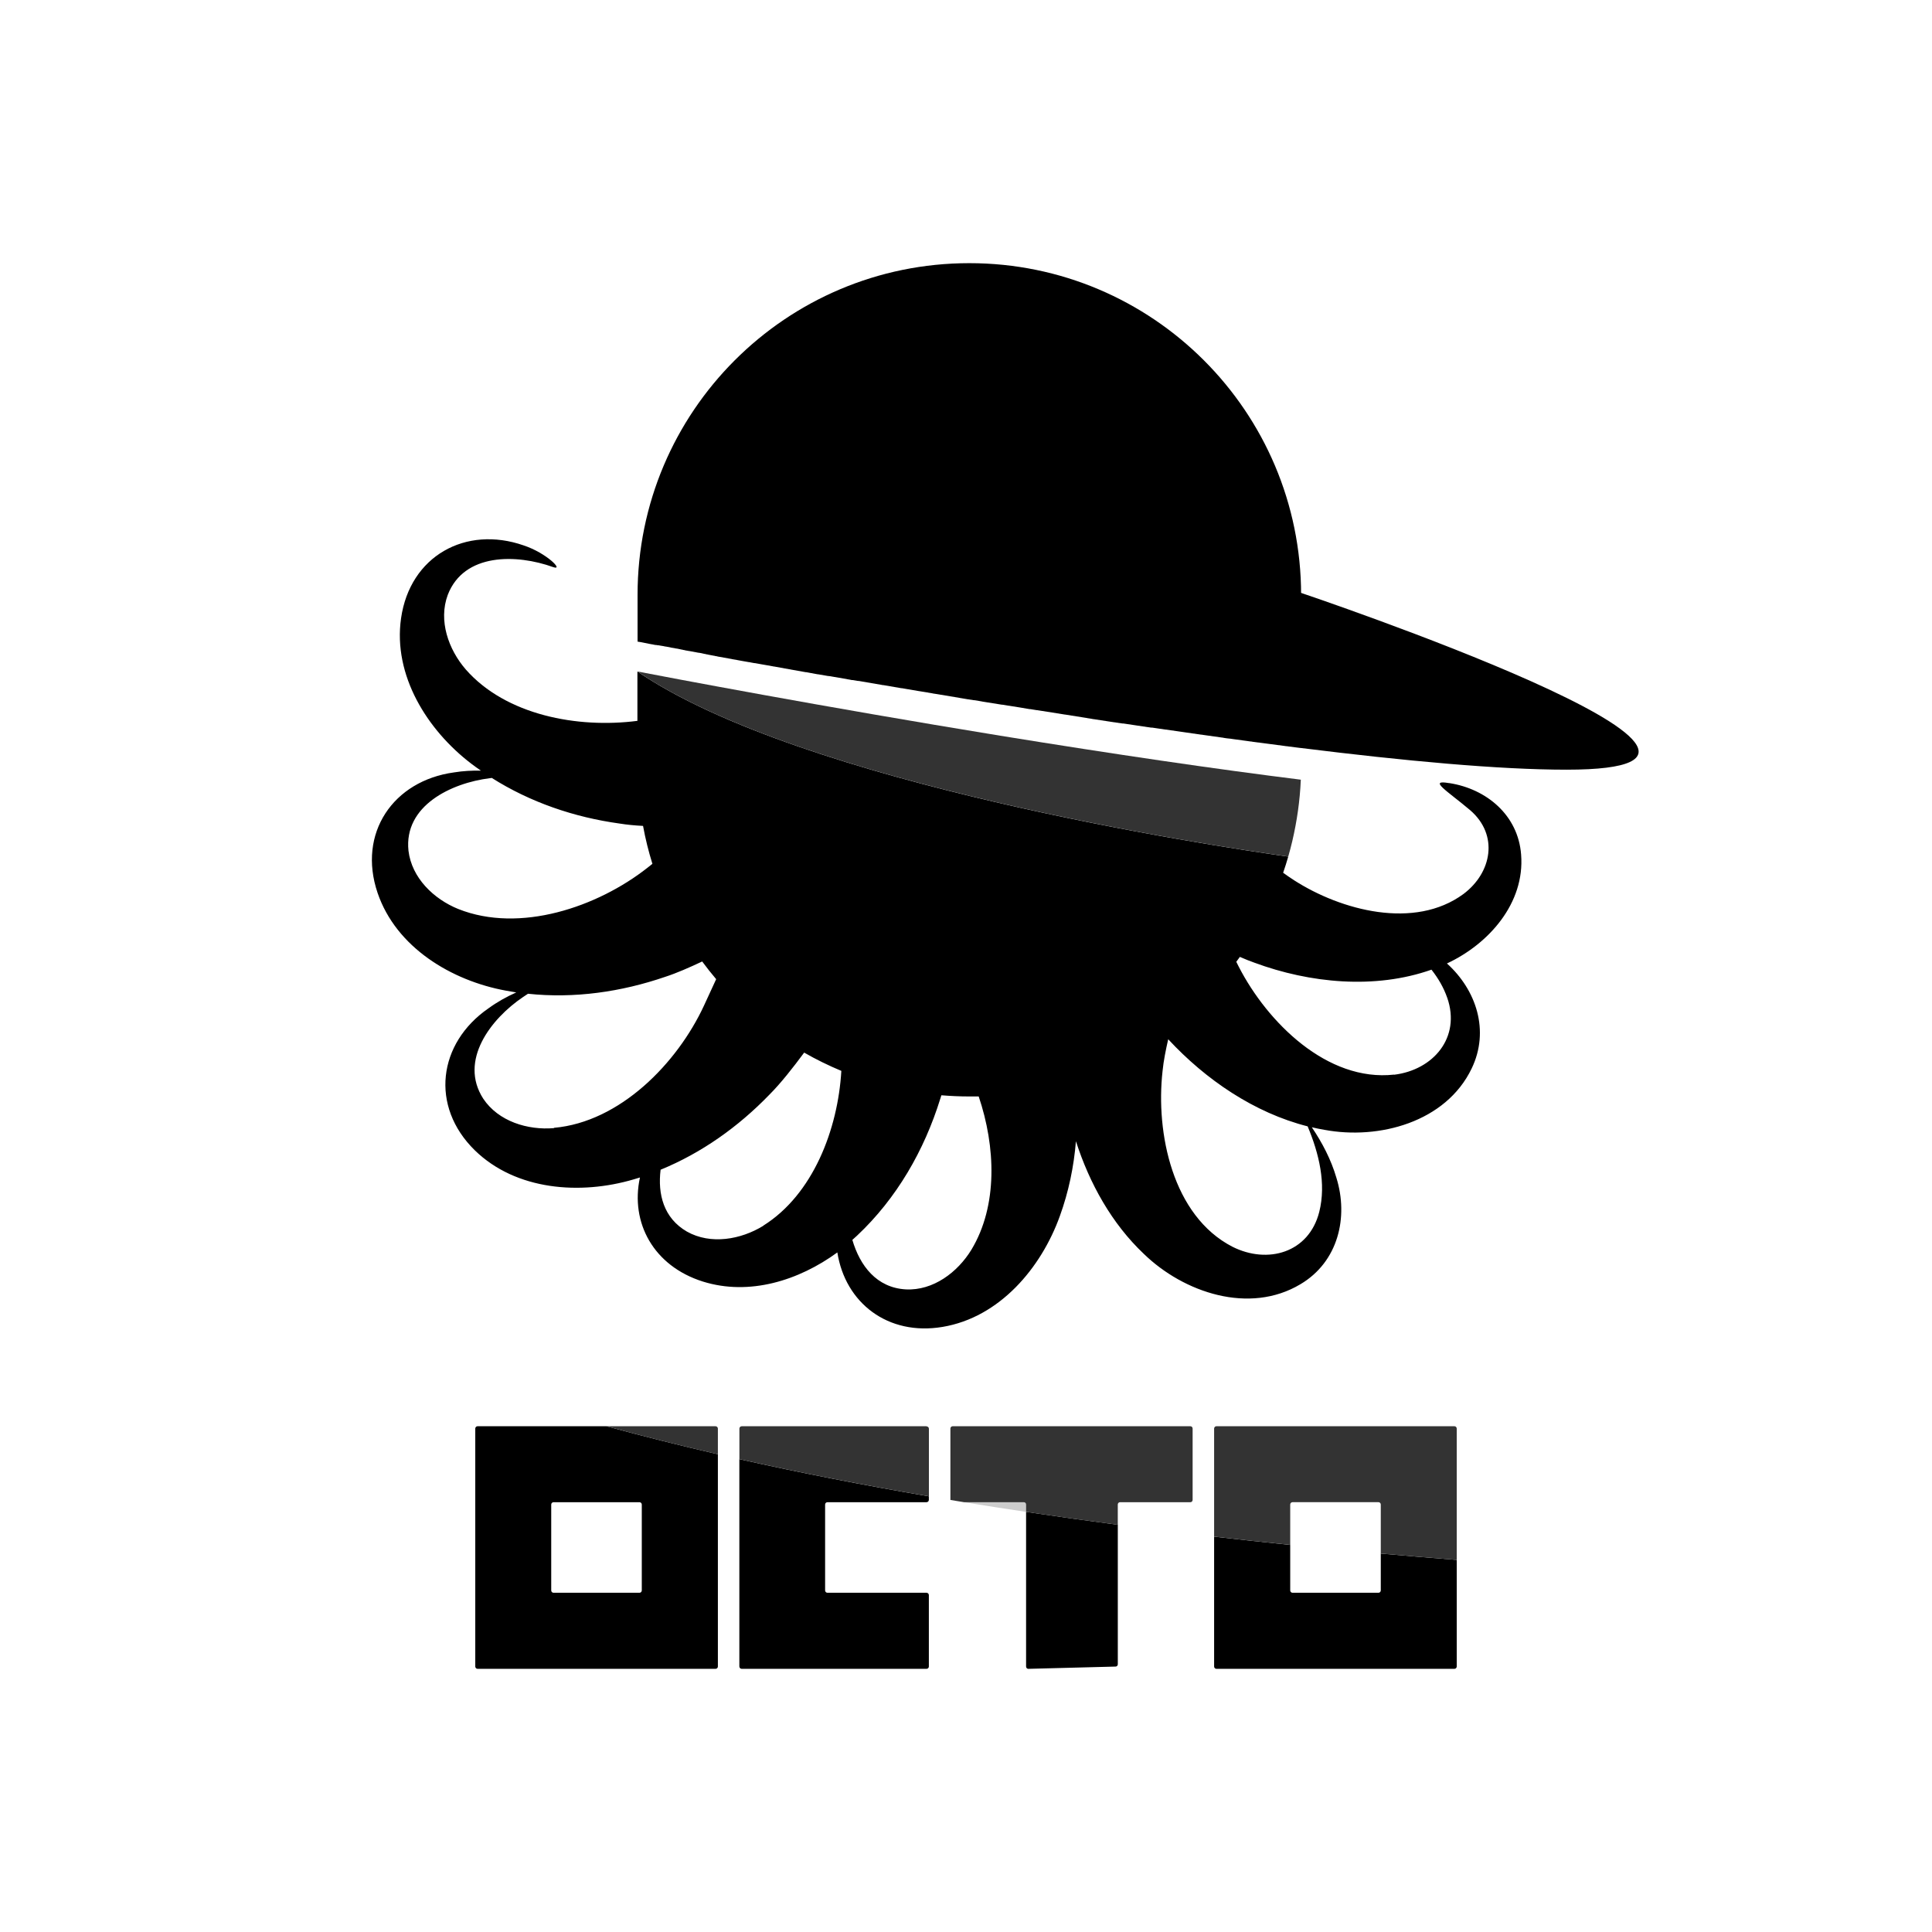
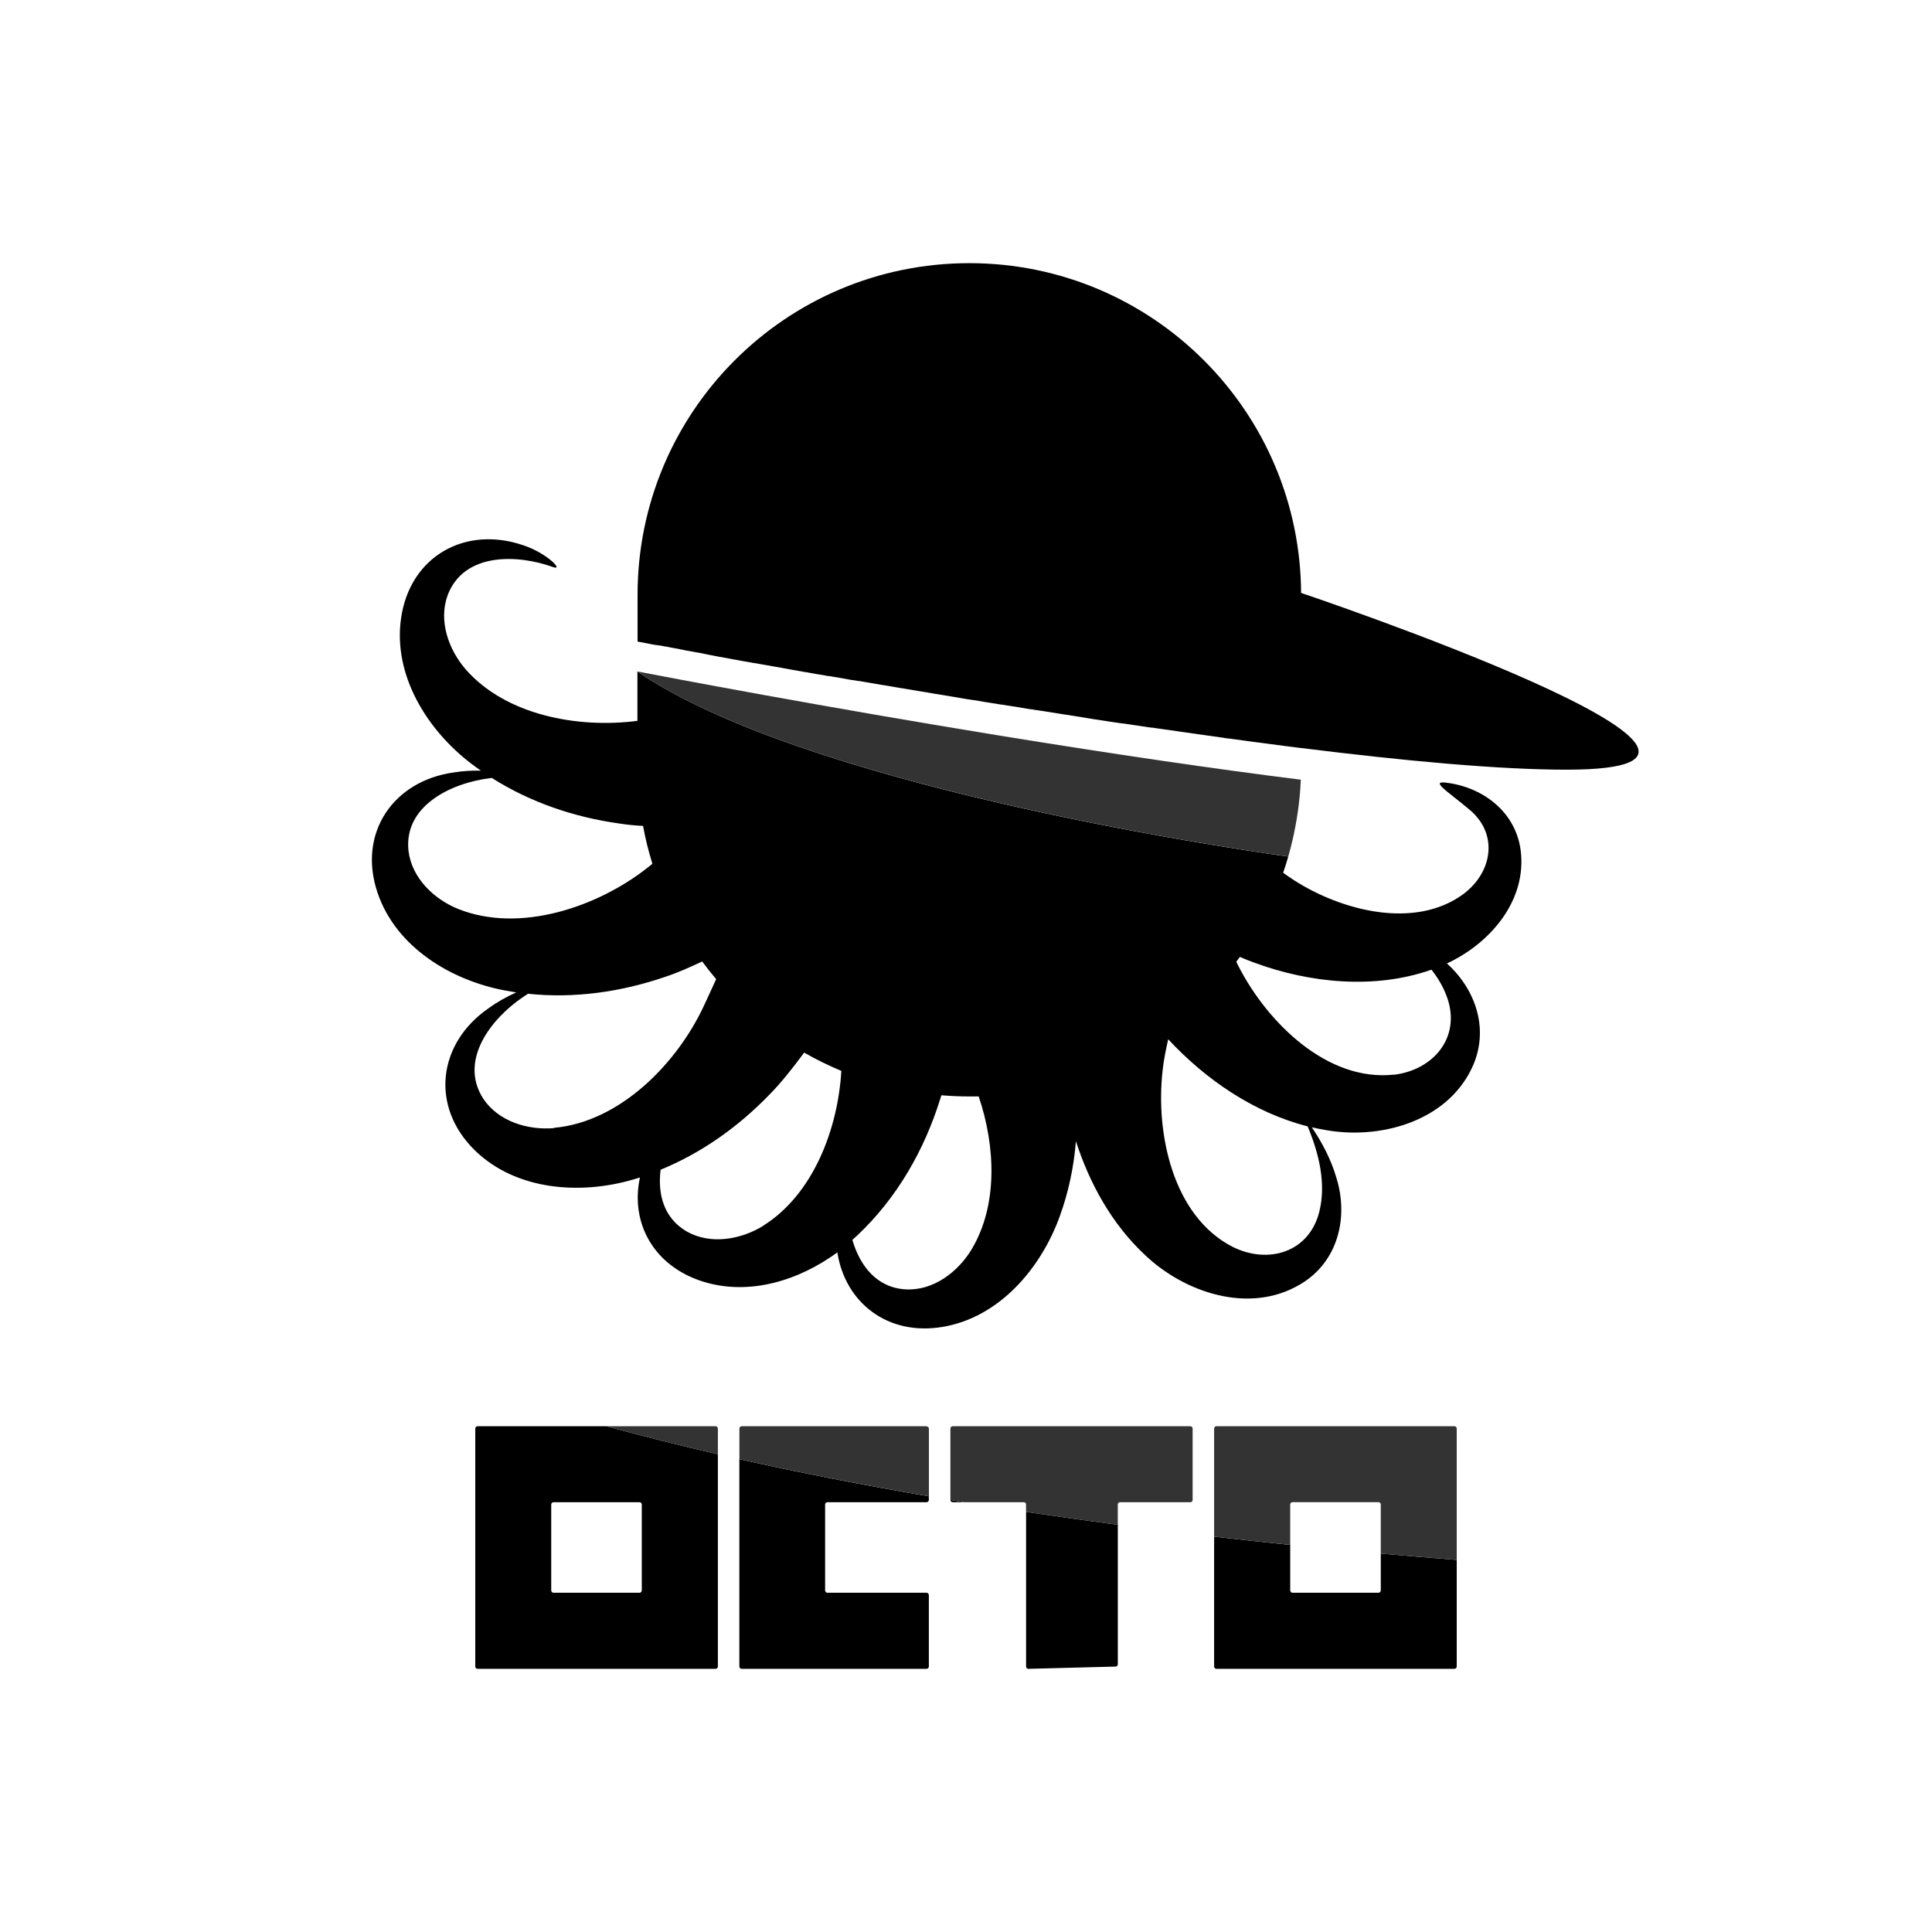
<svg xmlns="http://www.w3.org/2000/svg" id="Layer_2" data-name="Layer 2" viewBox="0 0 800 800">
  <defs>
    <style>
      .cls-1 {
        fill: none;
      }

      .cls-2 {
-         fill: #ccc;
+         fill: #fff;
      }

      .cls-3 {
-         fill: #fff;
-       }
- 
-       .cls-4 {
        fill: #333;
      }
    </style>
  </defs>
-   <rect class="cls-3" width="800" height="800" />
-   <g>
-     <rect class="cls-1" x="228.25" y="622.03" width="37.51" height="37.51" rx=".97" ry=".97" />
-     <path class="cls-1" d="M535.22,659.53h35.56c.54,0,.97-.43.97-.97v-15.26c-12.31-1.09-24.83-2.29-37.51-3.59v18.85c0,.54.43.97.97.97Z" />
-     <path d="M306.16,690.06c0,.54.43.97.97.97h76.52c.54,0,.97-.43.97-.97v-29.56c0-.54-.43-.97-.97-.97h-41.02c-.54,0-.97-.43-.97-.97v-35.56c0-.54.43-.97.97-.97h41.02c.54,0,.97-.43.97-.97v-1.46c-26.48-4.53-52.78-9.64-78.47-15.39v85.86Z" />
-     <path class="cls-3" d="M394.44,622.03h4.77c-1.89-.31-3.78-.62-5.66-.93.02.52.41.93.9.93Z" />
-     <path d="M424.88,690.06c0,.54.4.97.9.97l36.18-.94c.5,0,.9-.43.9-.97v-57.75c-12.62-1.66-25.3-3.44-37.98-5.34v64.03Z" />
-     <path d="M197.77,590.57c-.54,0-.97.43-.97.97v98.52c0,.54.43.97.97.97h98.52c.54,0,.97-.43.97-.97v-87.89c-15.67-3.62-31.09-7.48-46.16-11.61h-53.33ZM265.75,623v35.56c0,.54-.43.97-.97.97h-35.56c-.54,0-.97-.43-.97-.97v-35.56c0-.54.43-.97.97-.97h35.56c.54,0,.97.43.97.97Z" />
-     <path class="cls-1" d="M602.23,590.57h-98.52c-.54,0-.97.43-.97.97v44.74c10.59,1.22,21.1,2.36,31.51,3.42v18.85c0,.54.43.97.97.97h35.56c.54,0,.97-.43.97-.97v-15.26c10.66.95,21.15,1.82,31.45,2.63v-54.38c0-.54-.43-.97-.97-.97Z" />
-     <path d="M571.75,658.56c0,.54-.43.97-.97.97h-35.56c-.54,0-.97-.43-.97-.97v-18.85c-10.4-1.07-20.92-2.21-31.51-3.42v53.77c0,.54.43.97.97.97h98.52c.54,0,.97-.43.97-.97v-44.14c-10.3-.81-20.8-1.68-31.45-2.63v15.26Z" />
-     <path class="cls-2" d="M423.98,622.03h-24.77c8.55,1.4,17.12,2.73,25.67,4.01v-3.04c0-.54-.4-.97-.9-.97Z" />
-     <path class="cls-4" d="M383.66,590.63v-.05h-76.52c-.54,0-.97.43-.97.97v12.66c25.69,5.75,51.99,10.85,78.47,15.39v-27.99c0-.54-.43-.97-.97-.97Z" />
-     <path class="cls-4" d="M463.77,622.03h29.17c.5,0,.9-.43.9-.97v-29.51c0-.54-.4-.97-.9-.97h-98.5c-.5,0-.9.43-.9.97v29.51s0,.03,0,.04c1.89.31,3.78.62,5.66.93h24.77c.5,0,.9.43.9.97v3.04c12.69,1.9,25.36,3.68,37.98,5.34v-8.38c0-.54.4-.97.9-.97Z" />
-     <path class="cls-4" d="M602.23,590.57h-98.52c-.54,0-.97.43-.97.97v44.74c10.59,1.22,21.1,2.36,31.51,3.42v-16.71c0-.54.43-.97.97-.97h35.56c.54,0,.97.43.97.97v20.3c10.66.95,21.15,1.82,31.45,2.63v-54.38c0-.54-.43-.97-.97-.97Z" />
-     <path class="cls-4" d="M296.29,590.57h-45.19c15.07,4.12,30.49,7.99,46.16,11.61v-10.63c0-.54-.43-.97-.97-.97Z" />
-   </g>
+   <rect class="cls-2" width="800" height="800" />
+   <rect class="cls-1" x="228.25" y="622.03" width="37.51" height="37.51" rx=".97" ry=".97" />
+   <path d="M306.16,690.06c0,.54.43.97.97.97h76.52c.54,0,.97-.43.97-.97v-29.56c0-.54-.43-.97-.97-.97h-41.02c-.54,0-.97-.43-.97-.97v-35.56c0-.54.43-.97.97-.97h41.02c.54,0,.97-.43.97-.97v-1.46c-26.48-4.53-52.78-9.64-78.47-15.39v85.86Z" />
+   <path d="M394.44,622.03h4.77c-1.89-.31-3.78-.62-5.66-.93.02.52.41.93.9.93Z" />
+   <path d="M424.88,690.06c0,.54.4.97.9.97l36.18-.94c.5,0,.9-.43.9-.97v-57.75c-12.62-1.66-25.3-3.44-37.98-5.34v64.03Z" />
+   <path d="M197.77,590.57c-.54,0-.97.43-.97.97v98.52c0,.54.43.97.97.97h98.52c.54,0,.97-.43.97-.97v-87.89c-15.67-3.62-31.09-7.48-46.16-11.61h-53.33ZM265.75,623v35.56c0,.54-.43.97-.97.97h-35.56c-.54,0-.97-.43-.97-.97v-35.56c0-.54.43-.97.97-.97h35.56c.54,0,.97.43.97.97Z" />
+   <path class="cls-1" d="M602.23,590.57h-98.52c-.54,0-.97.43-.97.97v44.74c10.59,1.22,21.1,2.36,31.51,3.42v18.85c0,.54.43.97.97.97h35.56c.54,0,.97-.43.97-.97v-15.26c10.66.95,21.15,1.82,31.45,2.63v-54.38c0-.54-.43-.97-.97-.97Z" />
+   <path d="M571.75,658.56c0,.54-.43.97-.97.97h-35.56c-.54,0-.97-.43-.97-.97v-18.85c-10.4-1.07-20.92-2.21-31.51-3.42v53.77c0,.54.43.97.97.97h98.52c.54,0,.97-.43.97-.97v-44.14c-10.3-.81-20.8-1.68-31.45-2.63v15.26Z" />
+   <path class="cls-3" d="M383.66,590.63v-.05h-76.52c-.54,0-.97.43-.97.97v12.66c25.69,5.75,51.99,10.85,78.47,15.39v-27.99c0-.54-.43-.97-.97-.97Z" />
+   <path class="cls-3" d="M463.77,622.03h29.17c.5,0,.9-.43.9-.97v-29.51c0-.54-.4-.97-.9-.97h-98.5c-.5,0-.9.43-.9.97v29.51s0,.03,0,.04c1.89.31,3.78.62,5.66.93h24.77c.5,0,.9.43.9.97v3.04c12.69,1.9,25.36,3.68,37.98,5.34v-8.38c0-.54.4-.97.9-.97Z" />
+   <path class="cls-3" d="M602.23,590.57h-98.52c-.54,0-.97.43-.97.97v44.74c10.59,1.22,21.1,2.36,31.51,3.42v-16.71c0-.54.43-.97.97-.97h35.56c.54,0,.97.43.97.97v20.3c10.66.95,21.15,1.82,31.45,2.63v-54.38c0-.54-.43-.97-.97-.97Z" />
+   <path class="cls-3" d="M296.29,590.57h-45.19c15.07,4.12,30.49,7.99,46.16,11.61v-10.63c0-.54-.43-.97-.97-.97Z" />
  <path d="M538.76,246.35c0-75.89-61.55-137.38-137.38-137.38h0c-75.89,0-137.38,61.49-137.38,137.38v19.33s.12,0,.37.06c.18,0,.37.06.62.12h0c.12,0,.31,0,.49.06.43.06.92.18,1.48.31.12,0,.25,0,.37.06.18,0,.37.06.55.12.12,0,.25,0,.31.06.12,0,.25,0,.31.06.18,0,.37.06.55.12.25,0,.49.06.68.12h0c.31,0,.68.12.98.18.18,0,.37.06.55.12h.31c.25,0,.49.06.74.12h.31c.43.06.92.18,1.42.25.12,0,.25,0,.37.06.18,0,.43.06.62.12.18,0,.43.06.68.12.25,0,.43.06.68.12.25,0,.49.06.68.12.25,0,.55.12.8.18.37.06.74.12,1.11.18.18,0,.37.06.55.12.25,0,.49.12.8.12s.55.12.86.18c.25,0,.55.12.86.18.31,0,.62.12.86.18.37.06.8.12,1.17.25.25,0,.49.06.74.12.25,0,.55.12.8.12,1.17.25,2.4.43,3.63.68.18,0,.31,0,.49.06.43.06.8.12,1.23.25.18,0,.31.06.49.12.43.06.8.12,1.23.25.18,0,.43.06.62.12.74.12,1.48.31,2.28.43.18,0,.37.06.55.12.43.06.8.12,1.23.25.25,0,.49.12.74.12,1.48.25,2.95.55,4.43.8.18,0,.37.06.55.12.49.06.98.18,1.48.25.18,0,.43.06.62.12,1.54.31,3.14.55,4.8.86.25,0,.49.06.74.12.55.12,1.11.18,1.66.31h.25c1.78.31,3.63.68,5.54.98.25,0,.43.06.68.12.55.12,1.11.18,1.66.31.12,0,.31,0,.43.06,1.91.37,3.82.68,5.79,1.05.25,0,.43.06.68.12,2.03.37,4.12.74,6.22,1.11h.25c.62.12,1.29.25,1.97.37.25,0,.43.06.68.12.68.12,1.29.25,1.97.37h.18c1.42.25,2.83.49,4.31.74h.31c.68.12,1.42.25,2.09.37.18,0,.31,0,.49.06,2.28.37,4.55.8,6.83,1.23h.31c.74.12,1.54.25,2.28.37h.31c2.34.43,4.74.8,7.14,1.23.12,0,.25,0,.37.06.8.12,1.6.25,2.4.43h.25c2.46.43,4.99.86,7.51,1.29h.25c.8.12,1.6.31,2.46.43.12,0,.31,0,.43.06,2.46.43,4.92.86,7.39,1.23.18,0,.43.06.62.12.8.12,1.6.25,2.4.43h.12c2.59.43,5.17.86,7.82,1.29.25,0,.43.06.68.12.8.12,1.66.25,2.46.43h.06c1.79.31,3.57.62,5.36.86h.25c.8.12,1.66.25,2.52.43.18,0,.37.06.62.12,2.65.43,5.36.86,8.06,1.29h.25c.86.12,1.72.31,2.59.43.18,0,.31,0,.49.06,2.71.43,5.48.86,8.19,1.35h.31c.86.12,1.79.31,2.65.43.18,0,.37,0,.55.06,2.71.43,5.48.86,8.19,1.29.12,0,.25,0,.37.06.86.12,1.79.31,2.65.43.18,0,.31,0,.49.06,2.71.43,5.42.86,8.12,1.29.18,0,.43.06.62.12.86.12,1.72.25,2.59.43.18,0,.31,0,.49.06,2.71.43,5.42.8,8.06,1.23.25,0,.55.06.8.12.86.12,1.72.25,2.59.37h.37c2.71.43,5.48.8,8.19,1.23.31,0,.62.06.86.12.86.12,1.66.25,2.52.37h.43c1.79.25,3.63.55,5.42.8h.25c.86.12,1.66.25,2.52.37.31,0,.62.06.86.12.86.12,1.66.25,2.52.37h0c1.85.25,3.69.55,5.54.8.18,0,.31,0,.49.06.86.12,1.66.25,2.52.37.31,0,.62.06.92.12,2.65.37,5.23.74,7.88,1.11.25,0,.49.06.68.12.8.12,1.6.25,2.4.31.31,0,.62.06.92.12,2.59.37,5.11.68,7.69,1.05.31,0,.62.06.86.12.8.12,1.54.18,2.34.31.31,0,.62.06.98.12,2.52.31,4.99.68,7.45.98.31,0,.68.06.98.12.74.12,1.48.18,2.22.31.31,0,.68.06.98.12,1.66.18,3.26.43,4.92.62h.12c42.9,5.36,82.17,8.99,110.05,8.99,107.53,0-110.05-73.25-110.05-73.25l.18.74Z" />
  <path d="M629.86,353.88c-1.23-16.37-14.34-27.21-29.67-29.61h-.18c-8.86-1.54-.74,3.2,8.74,11.2,11.94,10.28,8.99,25.91-2.77,34.72-20.25,14.9-50.66,6.83-70.17-5.72-1.54-.98-3.02-2.03-4.49-3.08.76-2.21,1.47-4.44,2.12-6.69-32.05-4.51-201.36-30.13-269.5-76.65v20.44c-24.74,3.2-54.47-2.34-71.09-21.3-7.14-8.25-11.39-20.19-7.45-30.84,6.71-17.48,28.5-16.99,43.7-11.51,4.49,1.54-2.77-5.85-12.25-8.99-24.01-8.37-47.09,4.37-50.78,30.16-3.39,23.64,10.83,46.29,29.05,60.2,1.29.98,2.65,1.97,4,2.89-3.69-.06-7.39.12-11.14.74-25.17,3.45-40.01,25.17-31.64,49.86,7.69,22.65,30.65,36.38,53.12,40.5,1.42.25,2.83.49,4.31.74-4,1.79-7.88,3.94-11.51,6.59-20.93,14.46-24.25,40.56-5.66,58.78,17.11,16.68,43.76,18.53,65.74,12.06.86-.25,1.78-.55,2.65-.8-4.06,18.65,5.54,36.62,26.04,43.09,19.27,6.03,39.76-.43,55.7-12.06,3.26,20.87,20.87,34.65,43.58,30.84,23.57-3.94,40.81-24.37,48.56-45.92,3.63-10.03,5.79-20.44,6.65-30.96,5.66,17.6,14.9,34.16,28.13,46.66,16.56,16.06,43.7,25.17,64.81,12.56,15.7-9.29,20-27.76,14.9-44.13-2.22-7.57-5.85-14.46-10.16-20.87,1.72.43,3.45.74,5.17,1.05,22.65,4.25,50.35-3.2,61-25.36,7.57-15.7,1.91-32.56-10.22-43.52,17.42-8.12,32.31-25.05,30.71-45.06ZM189.76,376.4c-10.16-4.12-19.27-12.86-20.62-24.13-1.97-18.65,17.73-28.07,33.73-30.04.25,0,.49-.06.74-.12,15.94,10.09,34.16,16.31,52.93,18.9,3.02.49,6.28.8,9.73.98.98,5.35,2.28,10.59,3.88,15.7-.74.62-1.48,1.17-2.09,1.66-20.68,16.25-52.81,27.21-78.29,17.05ZM229.4,467.01v.12c-10.89.92-23.02-2.77-29.3-12.19-10.16-15.76,3.08-33.05,16.5-42.1.68-.43,1.35-.92,2.03-1.35,19.14,2.03,38.59-.74,56.87-7.02,4.74-1.54,10.03-3.88,15.26-6.34,1.85,2.52,3.82,4.99,5.79,7.32-1.6,3.45-3.63,7.94-5.05,10.96-11.08,23.88-34.78,48.19-62.11,50.6ZM316.07,507.51v.06c-9.29,5.72-21.79,7.94-31.64,2.4-9.66-5.6-12.13-15.51-10.89-25.61,16.99-6.96,32.19-17.79,44.99-31.02,4.8-4.8,9.85-11.26,14.46-17.48,4.92,2.83,10.09,5.35,15.39,7.57-1.42,24.25-11.76,51.21-32.31,64.08ZM402.24,517.48h0c-5.72,9.36-15.82,16.99-27.14,16.43-12.13-.68-19.02-9.79-22.16-20.5.68-.62,1.29-1.17,1.97-1.78,16.37-15.39,27.82-35.27,34.47-56.75.12-.43.31-.92.43-1.35,3.82.31,7.69.49,11.57.49h3.88c7.02,20.8,8,45.18-3.02,63.46ZM546.27,501.85c-4.31,16.93-21.36,21.73-35.95,14.4-24.81-12.8-31.82-47.09-28.93-72.75.43-4.37,1.35-8.8,2.34-13.17,15.51,16.74,35.64,30.47,57.74,36.07,4.68,11.2,7.76,23.7,4.8,35.45ZM599.27,413.15c5.72,16.5-5.79,29.91-22.04,31.88l.06-.06c-27.76,3.08-52.5-21.67-64.32-44.62-.37-.68-.68-1.42-1.05-2.09.49-.68.98-1.35,1.48-2.03,2.09.92,4.12,1.72,6.03,2.4,22.96,8.49,49.92,11.14,73.31,2.89,2.77,3.51,5.05,7.39,6.52,11.63Z" />
-   <path class="cls-4" d="M535.13,348.21c1.91-8.19,3.14-16.68,3.51-25.36-35.58-4.43-77.12-10.53-124.52-18.22-73.68-12-137.44-24.13-150.19-26.59,68.14,46.51,237.45,72.13,269.5,76.65.62-2.14,1.19-4.29,1.7-6.48Z" />
+   <path class="cls-3" d="M535.13,348.21c1.91-8.19,3.14-16.68,3.51-25.36-35.58-4.43-77.12-10.53-124.52-18.22-73.68-12-137.44-24.13-150.19-26.59,68.14,46.51,237.45,72.13,269.5,76.65.62-2.14,1.19-4.29,1.7-6.48Z" />
</svg>
